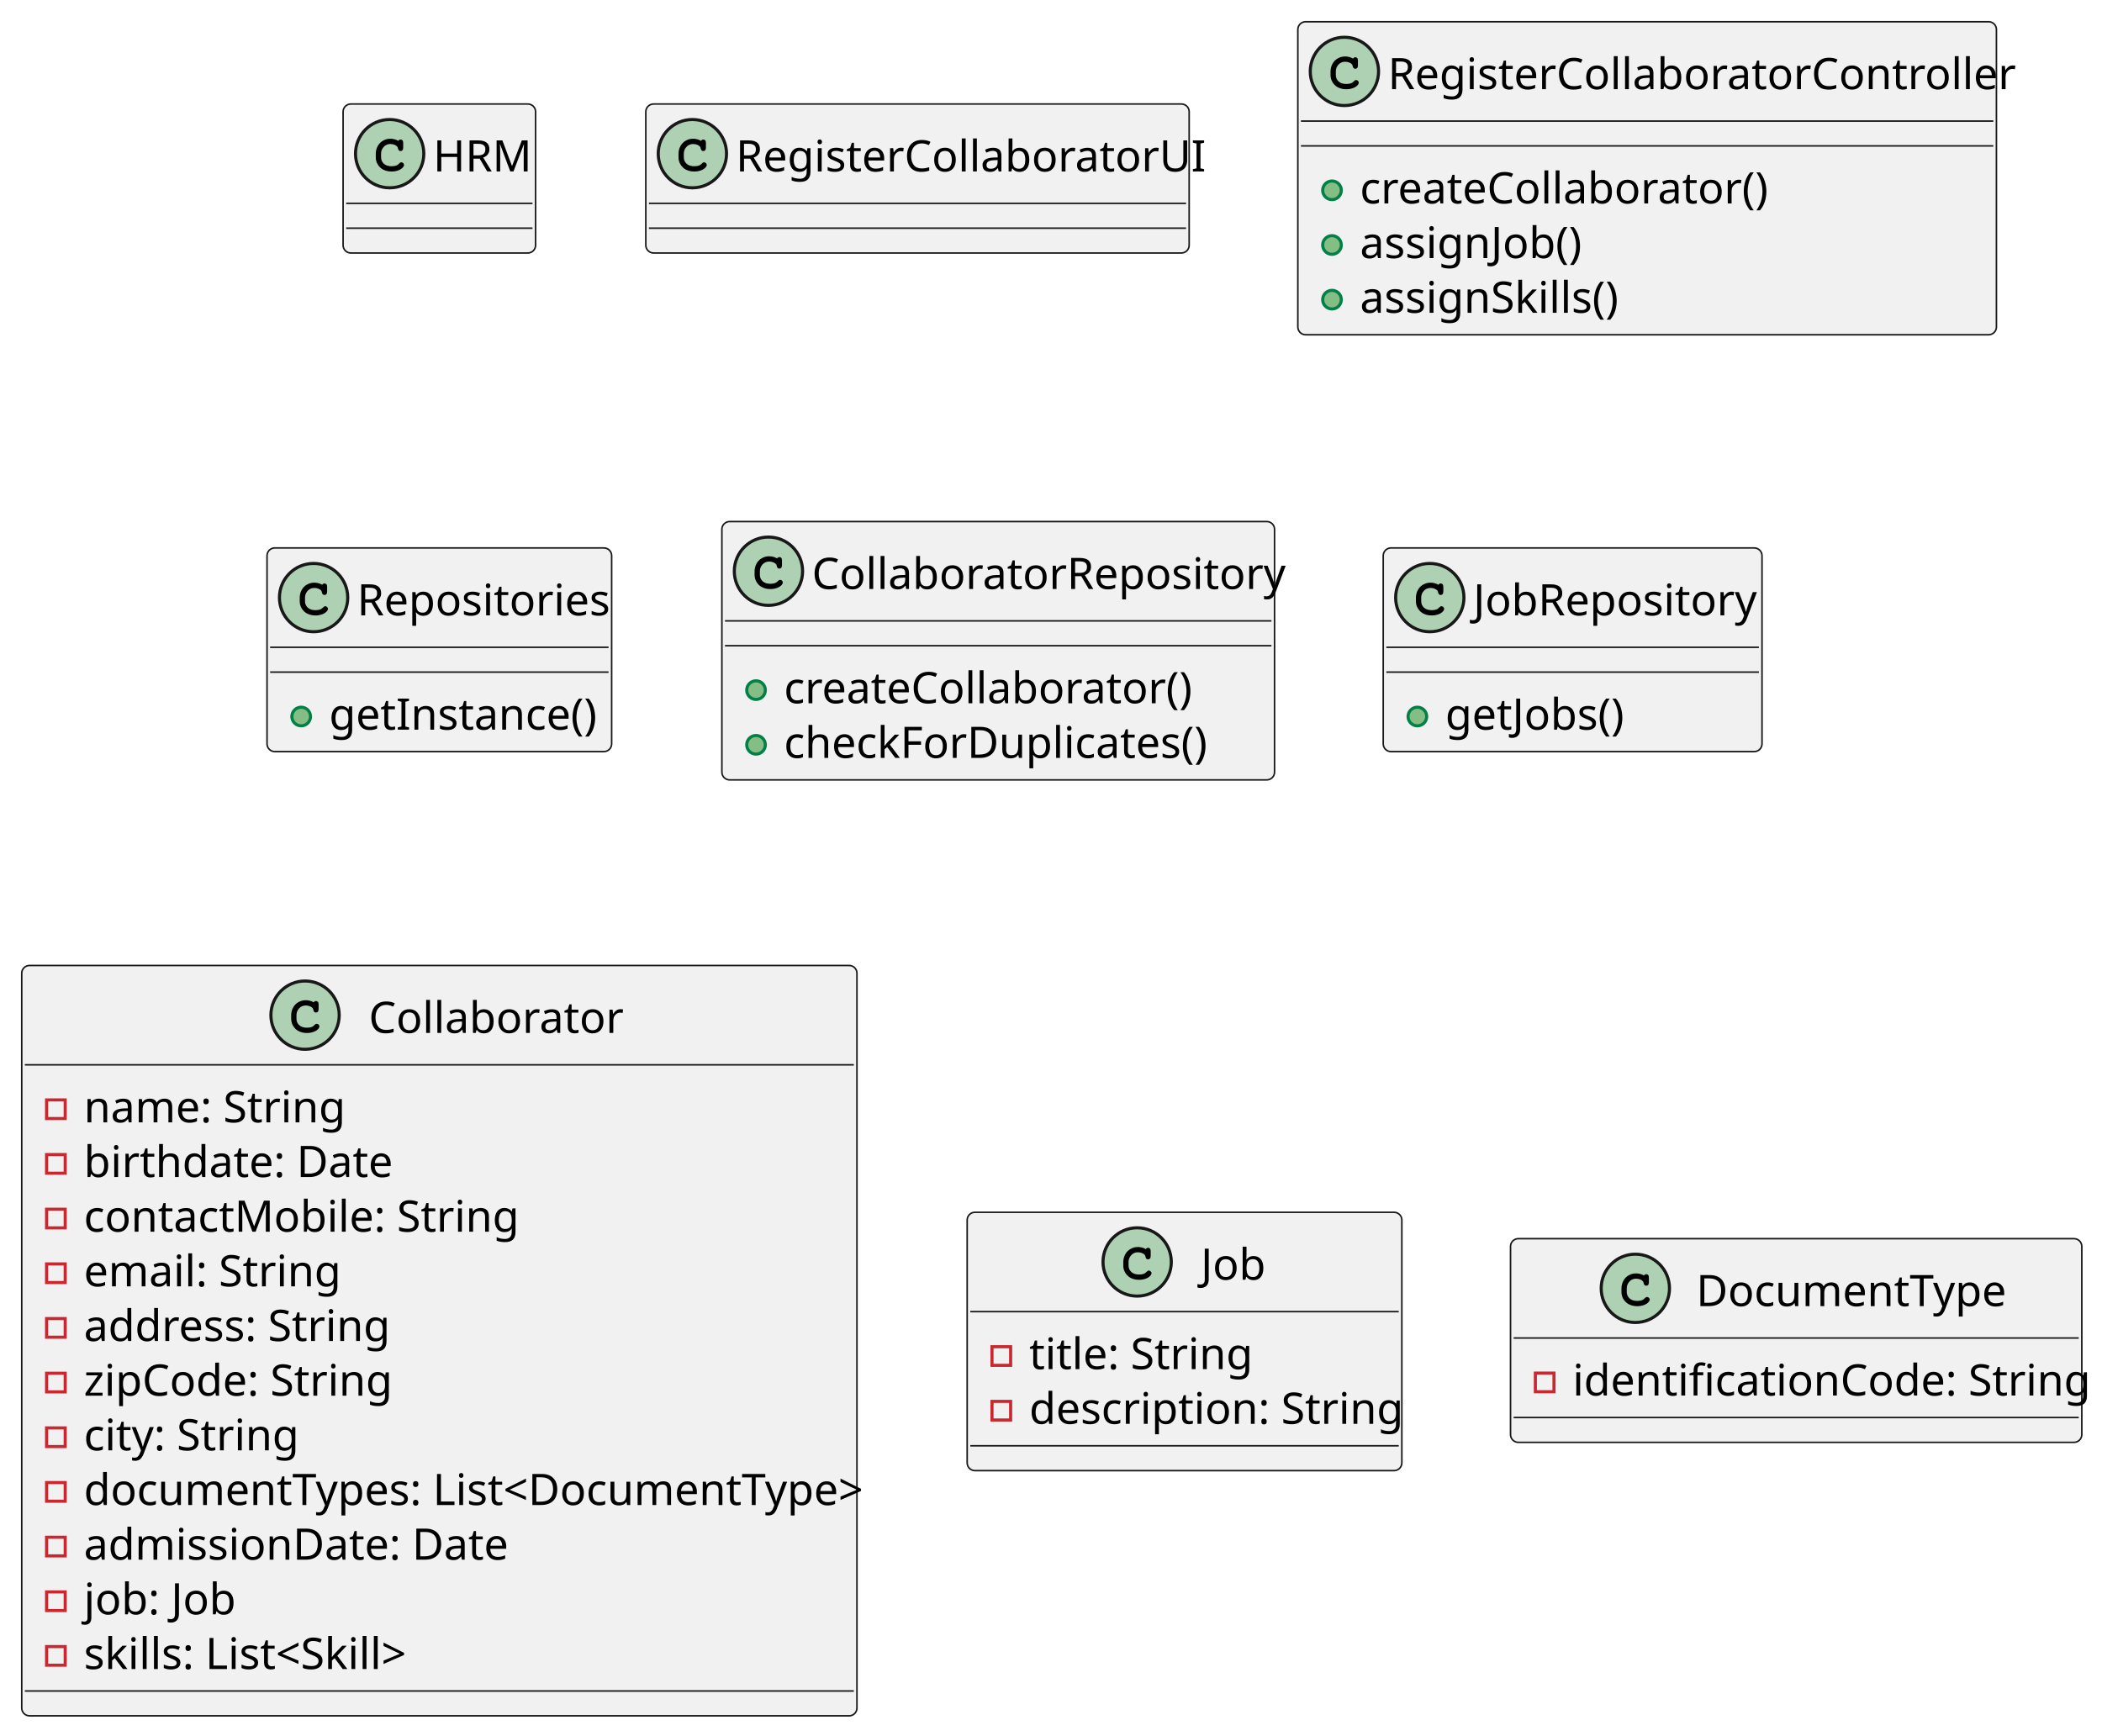
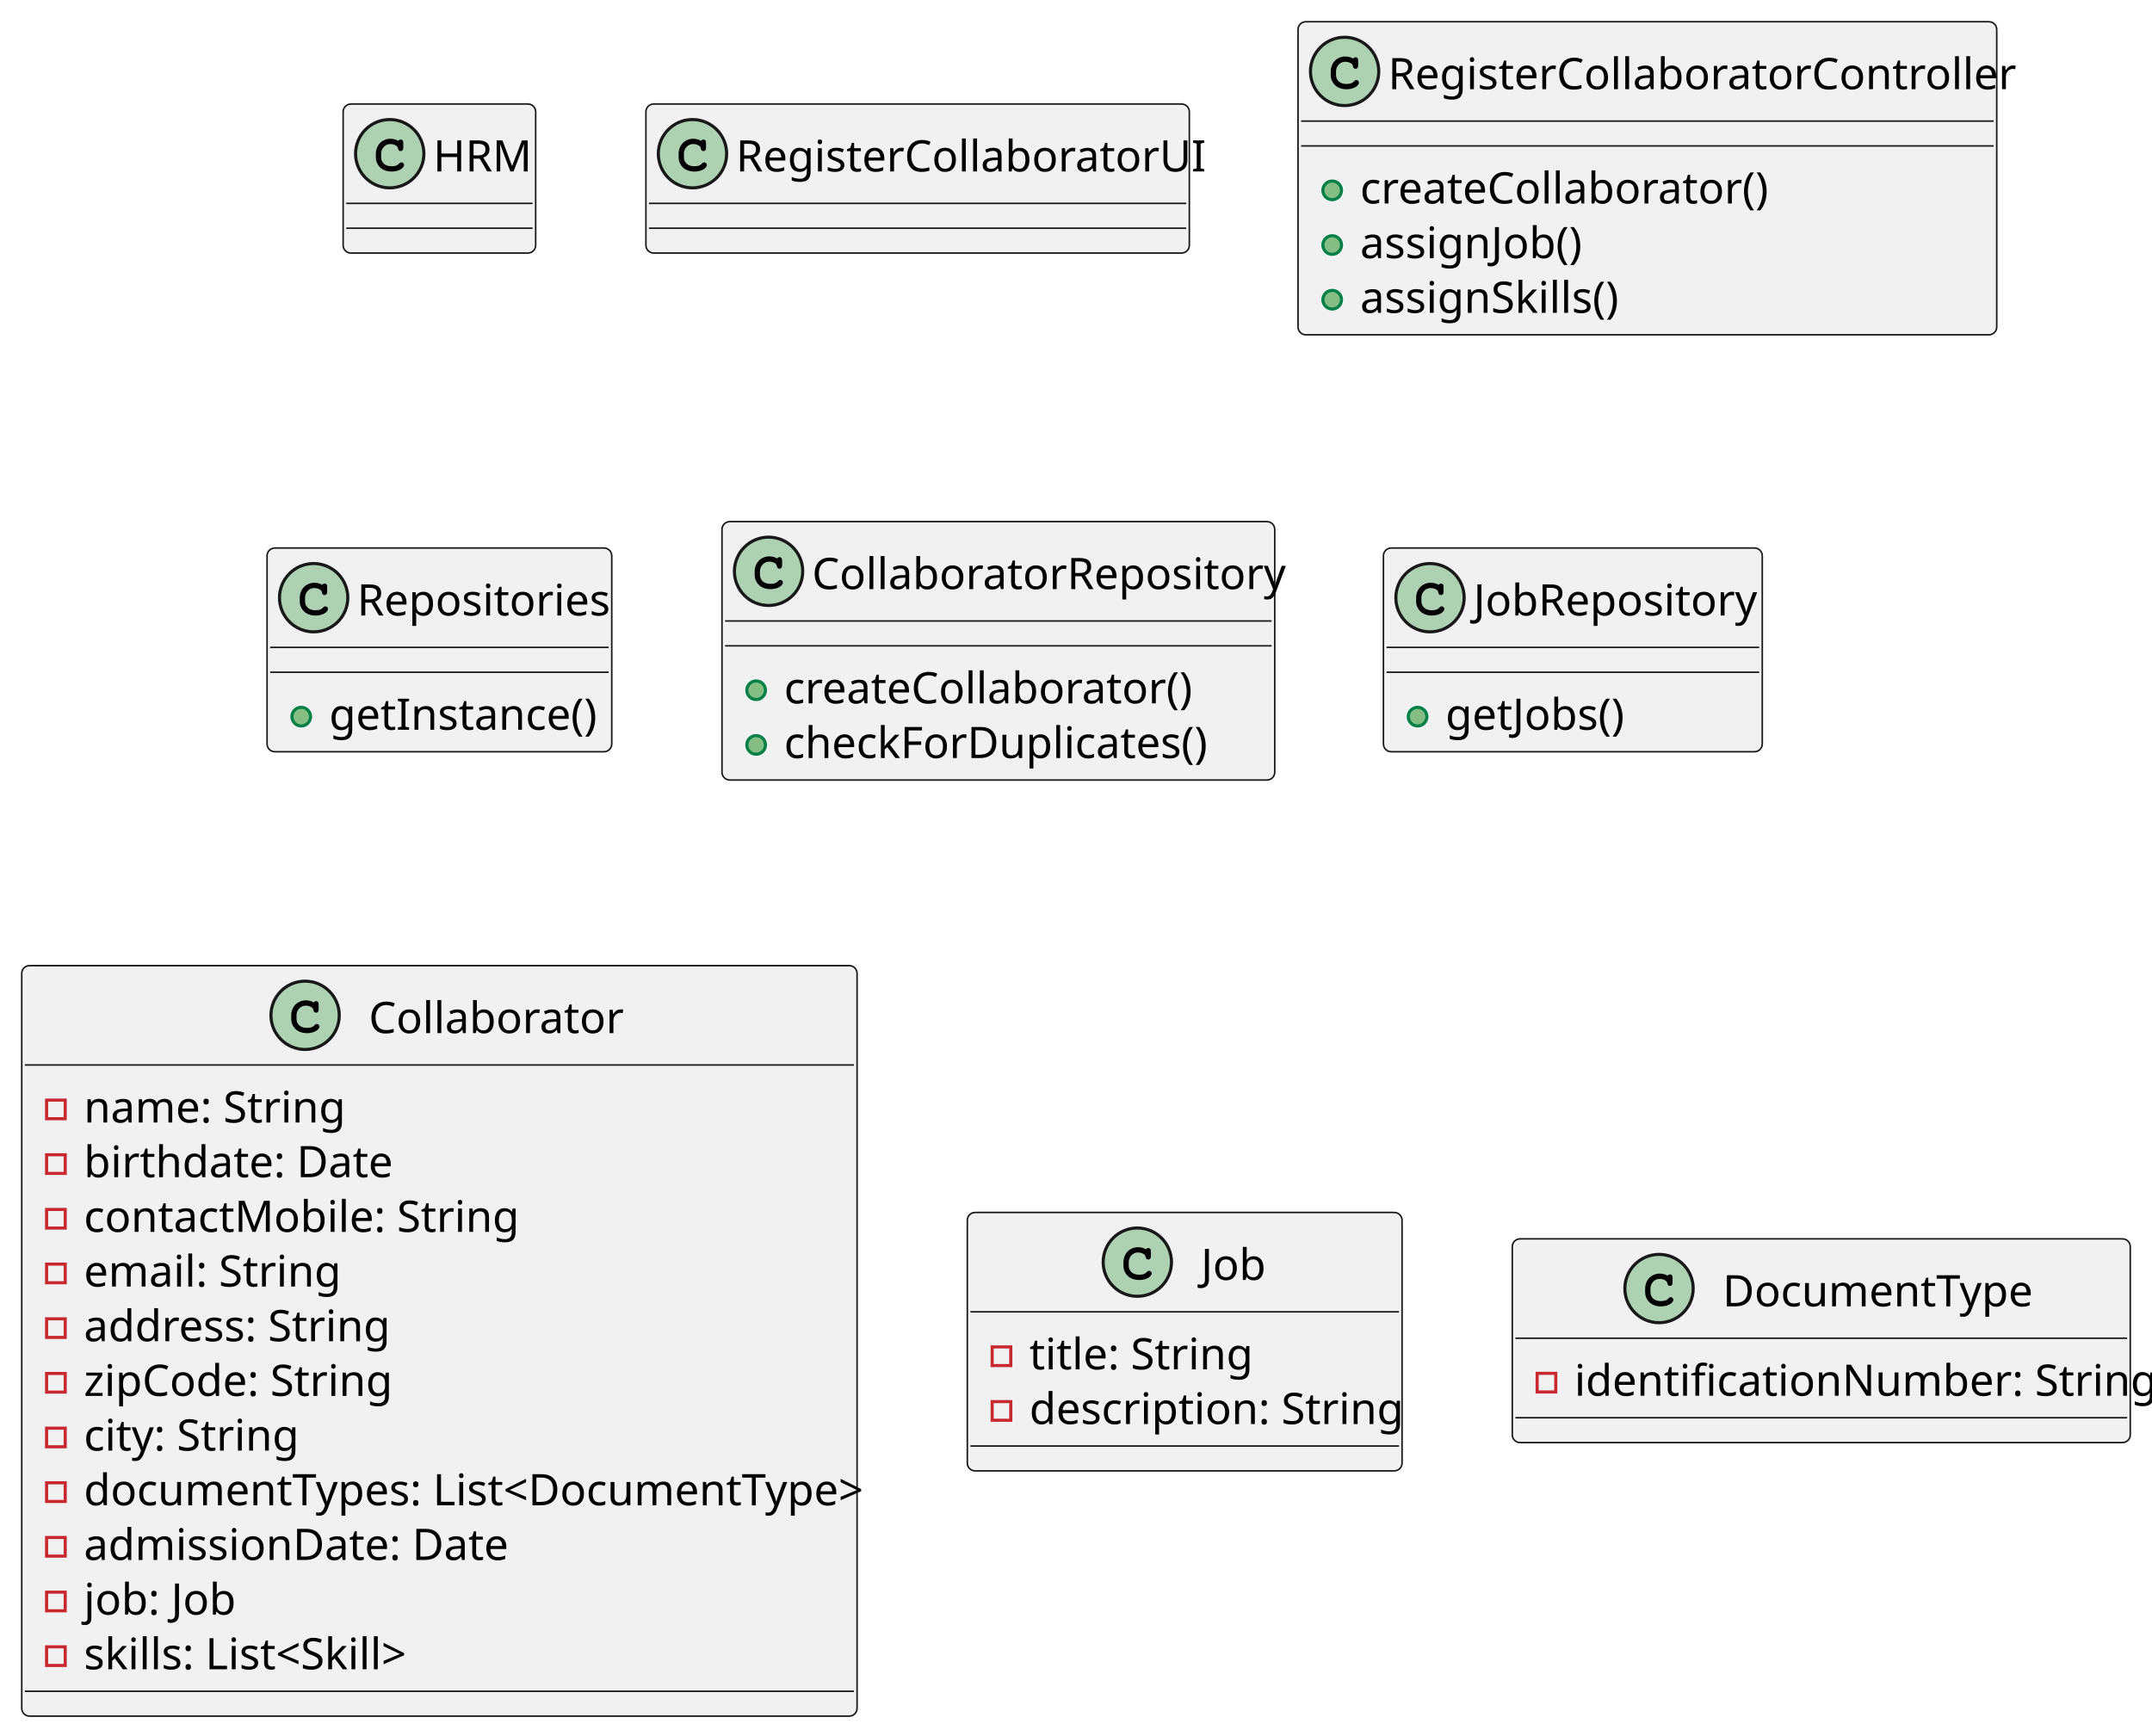
- <svg xmlns="http://www.w3.org/2000/svg" contentStyleType="text/css" height="559px" preserveAspectRatio="none" style="width:677px;height:559px;background:#FFFFFF;" version="1.1" viewBox="0 0 677 559" width="677px" zoomAndPan="magnify">
+ <svg xmlns="http://www.w3.org/2000/svg" contentStyleType="text/css" height="559px" preserveAspectRatio="none" style="width:693px;height:559px;background:#FFFFFF;" version="1.1" viewBox="0 0 693 559" width="693px" zoomAndPan="magnify">
  <defs />
  <g>
    <g id="elem_HRM">
      <rect codeLine="5" fill="#F1F1F1" height="48" id="HRM" rx="2.5" ry="2.5" style="stroke:#181818;stroke-width:0.5;" width="62" x="110.5" y="33.5" />
      <ellipse cx="125.5" cy="49.5" fill="#ADD1B2" rx="11" ry="11" style="stroke:#181818;stroke-width:1.0;" />
      <path d="M128.266,45.375 Q128.422,45.156 128.609,45.047 Q128.797,44.938 129.016,44.938 Q129.391,44.938 129.625,45.203 Q129.859,45.453 129.859,46.062 L129.859,47.516 Q129.859,48.125 129.625,48.391 Q129.391,48.656 129.016,48.656 Q128.672,48.656 128.469,48.453 Q128.266,48.266 128.156,47.75 Q128.109,47.391 127.922,47.203 Q127.594,46.828 126.984,46.609 Q126.375,46.391 125.75,46.391 Q124.984,46.391 124.344,46.719 Q123.719,47.047 123.219,47.797 Q122.734,48.547 122.734,49.578 L122.734,50.672 Q122.734,51.906 123.625,52.734 Q124.516,53.547 126.109,53.547 Q127.047,53.547 127.703,53.297 Q128.094,53.141 128.516,52.703 Q128.781,52.438 128.922,52.359 Q129.078,52.281 129.281,52.281 Q129.609,52.281 129.859,52.547 Q130.125,52.797 130.125,53.141 Q130.125,53.484 129.781,53.891 Q129.281,54.469 128.484,54.797 Q127.406,55.25 126.109,55.25 Q124.594,55.25 123.391,54.625 Q122.406,54.125 121.719,53.062 Q121.031,51.984 121.031,50.703 L121.031,49.547 Q121.031,48.219 121.641,47.078 Q122.266,45.922 123.359,45.312 Q124.453,44.688 125.688,44.688 Q126.422,44.688 127.062,44.859 Q127.719,45.016 128.266,45.375 Z " fill="#000000" />
      <text fill="#000000" font-family="sans-serif" font-size="14" lengthAdjust="spacing" textLength="30" x="139.5" y="55.228">HRM</text>
      <line style="stroke:#181818;stroke-width:0.5;" x1="111.5" x2="171.5" y1="65.5" y2="65.5" />
      <line style="stroke:#181818;stroke-width:0.5;" x1="111.5" x2="171.5" y1="73.5" y2="73.5" />
    </g>
    <g id="elem_RegisterCollaboratorUI">
      <rect codeLine="8" fill="#F1F1F1" height="48" id="RegisterCollaboratorUI" rx="2.5" ry="2.5" style="stroke:#181818;stroke-width:0.5;" width="175" x="208" y="33.5" />
      <ellipse cx="223" cy="49.5" fill="#ADD1B2" rx="11" ry="11" style="stroke:#181818;stroke-width:1.0;" />
      <path d="M225.766,45.375 Q225.922,45.156 226.109,45.047 Q226.297,44.938 226.516,44.938 Q226.891,44.938 227.125,45.203 Q227.359,45.453 227.359,46.062 L227.359,47.516 Q227.359,48.125 227.125,48.391 Q226.891,48.656 226.516,48.656 Q226.172,48.656 225.969,48.453 Q225.766,48.266 225.656,47.75 Q225.609,47.391 225.422,47.203 Q225.094,46.828 224.484,46.609 Q223.875,46.391 223.25,46.391 Q222.484,46.391 221.844,46.719 Q221.219,47.047 220.719,47.797 Q220.234,48.547 220.234,49.578 L220.234,50.672 Q220.234,51.906 221.125,52.734 Q222.016,53.547 223.609,53.547 Q224.547,53.547 225.203,53.297 Q225.594,53.141 226.016,52.703 Q226.281,52.438 226.422,52.359 Q226.578,52.281 226.781,52.281 Q227.109,52.281 227.359,52.547 Q227.625,52.797 227.625,53.141 Q227.625,53.484 227.281,53.891 Q226.781,54.469 225.984,54.797 Q224.906,55.25 223.609,55.25 Q222.094,55.25 220.891,54.625 Q219.906,54.125 219.219,53.062 Q218.531,51.984 218.531,50.703 L218.531,49.547 Q218.531,48.219 219.141,47.078 Q219.766,45.922 220.859,45.312 Q221.953,44.688 223.188,44.688 Q223.922,44.688 224.562,44.859 Q225.219,45.016 225.766,45.375 Z " fill="#000000" />
      <text fill="#000000" font-family="sans-serif" font-size="14" lengthAdjust="spacing" textLength="143" x="237" y="55.228">RegisterCollaboratorUI</text>
      <line style="stroke:#181818;stroke-width:0.5;" x1="209" x2="382" y1="65.5" y2="65.5" />
      <line style="stroke:#181818;stroke-width:0.5;" x1="209" x2="382" y1="73.5" y2="73.5" />
    </g>
    <g id="elem_RegisterCollaboratorController">
      <rect codeLine="11" fill="#F1F1F1" height="100.828" id="RegisterCollaboratorController" rx="2.5" ry="2.5" style="stroke:#181818;stroke-width:0.5;" width="225" x="418" y="7" />
      <ellipse cx="433" cy="23" fill="#ADD1B2" rx="11" ry="11" style="stroke:#181818;stroke-width:1.0;" />
      <path d="M435.766,18.875 Q435.922,18.656 436.109,18.547 Q436.297,18.438 436.516,18.438 Q436.891,18.438 437.125,18.703 Q437.359,18.953 437.359,19.562 L437.359,21.016 Q437.359,21.625 437.125,21.891 Q436.891,22.156 436.516,22.156 Q436.172,22.156 435.969,21.953 Q435.766,21.766 435.656,21.25 Q435.609,20.891 435.422,20.703 Q435.094,20.328 434.484,20.109 Q433.875,19.891 433.25,19.891 Q432.484,19.891 431.844,20.219 Q431.219,20.547 430.719,21.297 Q430.234,22.047 430.234,23.078 L430.234,24.172 Q430.234,25.406 431.125,26.234 Q432.016,27.047 433.609,27.047 Q434.547,27.047 435.203,26.797 Q435.594,26.641 436.016,26.203 Q436.281,25.938 436.422,25.859 Q436.578,25.781 436.781,25.781 Q437.109,25.781 437.359,26.047 Q437.625,26.297 437.625,26.641 Q437.625,26.984 437.281,27.391 Q436.781,27.969 435.984,28.297 Q434.906,28.75 433.609,28.75 Q432.094,28.75 430.891,28.125 Q429.906,27.625 429.219,26.562 Q428.531,25.484 428.531,24.203 L428.531,23.047 Q428.531,21.719 429.141,20.578 Q429.766,19.422 430.859,18.812 Q431.953,18.188 433.188,18.188 Q433.922,18.188 434.562,18.359 Q435.219,18.516 435.766,18.875 Z " fill="#000000" />
      <text fill="#000000" font-family="sans-serif" font-size="14" lengthAdjust="spacing" textLength="193" x="447" y="28.729">RegisterCollaboratorController</text>
      <line style="stroke:#181818;stroke-width:0.5;" x1="419" x2="642" y1="39" y2="39" />
      <line style="stroke:#181818;stroke-width:0.5;" x1="419" x2="642" y1="47" y2="47" />
      <ellipse cx="429" cy="61.305" fill="#84BE84" rx="3" ry="3" style="stroke:#038048;stroke-width:1.0;" />
      <text fill="#000000" font-family="sans-serif" font-size="14" lengthAdjust="spacing" textLength="128" x="438" y="65.533">createCollaborator()</text>
      <ellipse cx="429" cy="78.914" fill="#84BE84" rx="3" ry="3" style="stroke:#038048;stroke-width:1.0;" />
      <text fill="#000000" font-family="sans-serif" font-size="14" lengthAdjust="spacing" textLength="73" x="438" y="83.143">assignJob()</text>
      <ellipse cx="429" cy="96.523" fill="#84BE84" rx="3" ry="3" style="stroke:#038048;stroke-width:1.0;" />
      <text fill="#000000" font-family="sans-serif" font-size="14" lengthAdjust="spacing" textLength="83" x="438" y="100.752">assignSkills()</text>
    </g>
    <g id="elem_Repositories">
      <rect codeLine="17" fill="#F1F1F1" height="65.609" id="Repositories" rx="2.5" ry="2.5" style="stroke:#181818;stroke-width:0.5;" width="111" x="86" y="176.5" />
      <ellipse cx="101" cy="192.5" fill="#ADD1B2" rx="11" ry="11" style="stroke:#181818;stroke-width:1.0;" />
      <path d="M103.766,188.375 Q103.922,188.156 104.109,188.047 Q104.297,187.938 104.516,187.938 Q104.891,187.938 105.125,188.203 Q105.359,188.453 105.359,189.062 L105.359,190.516 Q105.359,191.125 105.125,191.391 Q104.891,191.656 104.516,191.656 Q104.172,191.656 103.969,191.453 Q103.766,191.266 103.656,190.75 Q103.609,190.391 103.422,190.203 Q103.094,189.828 102.484,189.609 Q101.875,189.391 101.25,189.391 Q100.484,189.391 99.844,189.719 Q99.219,190.047 98.719,190.797 Q98.234,191.547 98.234,192.578 L98.234,193.672 Q98.234,194.906 99.125,195.734 Q100.016,196.547 101.609,196.547 Q102.547,196.547 103.203,196.297 Q103.594,196.141 104.016,195.703 Q104.281,195.438 104.422,195.359 Q104.578,195.281 104.781,195.281 Q105.109,195.281 105.359,195.547 Q105.625,195.797 105.625,196.141 Q105.625,196.484 105.281,196.891 Q104.781,197.469 103.984,197.797 Q102.906,198.25 101.609,198.25 Q100.094,198.25 98.891,197.625 Q97.906,197.125 97.219,196.062 Q96.531,194.984 96.531,193.703 L96.531,192.547 Q96.531,191.219 97.141,190.078 Q97.766,188.922 98.859,188.312 Q99.953,187.688 101.188,187.688 Q101.922,187.688 102.562,187.859 Q103.219,188.016 103.766,188.375 Z " fill="#000000" />
      <text fill="#000000" font-family="sans-serif" font-size="14" lengthAdjust="spacing" textLength="79" x="115" y="198.228">Repositories</text>
      <line style="stroke:#181818;stroke-width:0.5;" x1="87" x2="196" y1="208.5" y2="208.5" />
      <line style="stroke:#181818;stroke-width:0.5;" x1="87" x2="196" y1="216.5" y2="216.5" />
      <ellipse cx="97" cy="230.805" fill="#84BE84" rx="3" ry="3" style="stroke:#038048;stroke-width:1.0;" />
      <text fill="#000000" font-family="sans-serif" font-size="14" lengthAdjust="spacing" textLength="83" x="106" y="235.033">getInstance()</text>
    </g>
    <g id="elem_CollaboratorRepository">
      <rect codeLine="21" fill="#F1F1F1" height="83.219" id="CollaboratorRepository" rx="2.5" ry="2.5" style="stroke:#181818;stroke-width:0.5;" width="178" x="232.5" y="168" />
      <ellipse cx="247.5" cy="184" fill="#ADD1B2" rx="11" ry="11" style="stroke:#181818;stroke-width:1.0;" />
      <path d="M250.266,179.875 Q250.422,179.656 250.609,179.547 Q250.797,179.438 251.016,179.438 Q251.391,179.438 251.625,179.703 Q251.859,179.953 251.859,180.562 L251.859,182.016 Q251.859,182.625 251.625,182.891 Q251.391,183.156 251.016,183.156 Q250.672,183.156 250.469,182.953 Q250.266,182.766 250.156,182.25 Q250.109,181.891 249.922,181.703 Q249.594,181.328 248.984,181.109 Q248.375,180.891 247.75,180.891 Q246.984,180.891 246.344,181.219 Q245.719,181.547 245.219,182.297 Q244.734,183.047 244.734,184.078 L244.734,185.172 Q244.734,186.406 245.625,187.234 Q246.516,188.047 248.109,188.047 Q249.047,188.047 249.703,187.797 Q250.094,187.641 250.516,187.203 Q250.781,186.938 250.922,186.859 Q251.078,186.781 251.281,186.781 Q251.609,186.781 251.859,187.047 Q252.125,187.297 252.125,187.641 Q252.125,187.984 251.781,188.391 Q251.281,188.969 250.484,189.297 Q249.406,189.75 248.109,189.75 Q246.594,189.75 245.391,189.125 Q244.406,188.625 243.719,187.562 Q243.031,186.484 243.031,185.203 L243.031,184.047 Q243.031,182.719 243.641,181.578 Q244.266,180.422 245.359,179.812 Q246.453,179.188 247.688,179.188 Q248.422,179.188 249.062,179.359 Q249.719,179.516 250.266,179.875 Z " fill="#000000" />
      <text fill="#000000" font-family="sans-serif" font-size="14" lengthAdjust="spacing" textLength="146" x="261.5" y="189.728">CollaboratorRepository</text>
      <line style="stroke:#181818;stroke-width:0.5;" x1="233.5" x2="409.5" y1="200" y2="200" />
      <line style="stroke:#181818;stroke-width:0.5;" x1="233.5" x2="409.5" y1="208" y2="208" />
      <ellipse cx="243.5" cy="222.305" fill="#84BE84" rx="3" ry="3" style="stroke:#038048;stroke-width:1.0;" />
      <text fill="#000000" font-family="sans-serif" font-size="14" lengthAdjust="spacing" textLength="128" x="252.5" y="226.533">createCollaborator()</text>
      <ellipse cx="243.5" cy="239.914" fill="#84BE84" rx="3" ry="3" style="stroke:#038048;stroke-width:1.0;" />
      <text fill="#000000" font-family="sans-serif" font-size="14" lengthAdjust="spacing" textLength="135" x="252.5" y="244.143">checkForDuplicates()</text>
    </g>
    <g id="elem_JobRepository">
      <rect codeLine="26" fill="#F1F1F1" height="65.609" id="JobRepository" rx="2.5" ry="2.5" style="stroke:#181818;stroke-width:0.5;" width="122" x="445.5" y="176.5" />
      <ellipse cx="460.5" cy="192.5" fill="#ADD1B2" rx="11" ry="11" style="stroke:#181818;stroke-width:1.0;" />
      <path d="M463.266,188.375 Q463.422,188.156 463.609,188.047 Q463.797,187.938 464.016,187.938 Q464.391,187.938 464.625,188.203 Q464.859,188.453 464.859,189.062 L464.859,190.516 Q464.859,191.125 464.625,191.391 Q464.391,191.656 464.016,191.656 Q463.672,191.656 463.469,191.453 Q463.266,191.266 463.156,190.75 Q463.109,190.391 462.922,190.203 Q462.594,189.828 461.984,189.609 Q461.375,189.391 460.75,189.391 Q459.984,189.391 459.344,189.719 Q458.719,190.047 458.219,190.797 Q457.734,191.547 457.734,192.578 L457.734,193.672 Q457.734,194.906 458.625,195.734 Q459.516,196.547 461.109,196.547 Q462.047,196.547 462.703,196.297 Q463.094,196.141 463.516,195.703 Q463.781,195.438 463.922,195.359 Q464.078,195.281 464.281,195.281 Q464.609,195.281 464.859,195.547 Q465.125,195.797 465.125,196.141 Q465.125,196.484 464.781,196.891 Q464.281,197.469 463.484,197.797 Q462.406,198.25 461.109,198.25 Q459.594,198.25 458.391,197.625 Q457.406,197.125 456.719,196.062 Q456.031,194.984 456.031,193.703 L456.031,192.547 Q456.031,191.219 456.641,190.078 Q457.266,188.922 458.359,188.312 Q459.453,187.688 460.688,187.688 Q461.422,187.688 462.062,187.859 Q462.719,188.016 463.266,188.375 Z " fill="#000000" />
      <text fill="#000000" font-family="sans-serif" font-size="14" lengthAdjust="spacing" textLength="90" x="474.5" y="198.228">JobRepository</text>
      <line style="stroke:#181818;stroke-width:0.5;" x1="446.5" x2="566.5" y1="208.5" y2="208.5" />
      <line style="stroke:#181818;stroke-width:0.5;" x1="446.5" x2="566.5" y1="216.5" y2="216.5" />
      <ellipse cx="456.5" cy="230.805" fill="#84BE84" rx="3" ry="3" style="stroke:#038048;stroke-width:1.0;" />
      <text fill="#000000" font-family="sans-serif" font-size="14" lengthAdjust="spacing" textLength="59" x="465.5" y="235.033">getJobs()</text>
    </g>
    <g id="elem_Collaborator">
      <rect codeLine="30" fill="#F1F1F1" height="241.703" id="Collaborator" rx="2.5" ry="2.5" style="stroke:#181818;stroke-width:0.5;" width="269" x="7" y="311" />
      <ellipse cx="98.25" cy="327" fill="#ADD1B2" rx="11" ry="11" style="stroke:#181818;stroke-width:1.0;" />
      <path d="M101.016,322.875 Q101.172,322.656 101.359,322.547 Q101.547,322.438 101.766,322.438 Q102.141,322.438 102.375,322.703 Q102.609,322.953 102.609,323.562 L102.609,325.016 Q102.609,325.625 102.375,325.891 Q102.141,326.156 101.766,326.156 Q101.422,326.156 101.219,325.953 Q101.016,325.766 100.906,325.25 Q100.859,324.891 100.672,324.703 Q100.344,324.328 99.734,324.109 Q99.125,323.891 98.5,323.891 Q97.734,323.891 97.094,324.219 Q96.469,324.547 95.969,325.297 Q95.484,326.047 95.484,327.078 L95.484,328.172 Q95.484,329.406 96.375,330.234 Q97.266,331.047 98.859,331.047 Q99.797,331.047 100.453,330.797 Q100.844,330.641 101.266,330.203 Q101.531,329.938 101.672,329.859 Q101.828,329.781 102.031,329.781 Q102.359,329.781 102.609,330.047 Q102.875,330.297 102.875,330.641 Q102.875,330.984 102.531,331.391 Q102.031,331.969 101.234,332.297 Q100.156,332.75 98.859,332.75 Q97.344,332.75 96.141,332.125 Q95.156,331.625 94.469,330.562 Q93.781,329.484 93.781,328.203 L93.781,327.047 Q93.781,325.719 94.391,324.578 Q95.016,323.422 96.109,322.812 Q97.203,322.188 98.438,322.188 Q99.172,322.188 99.812,322.359 Q100.469,322.516 101.016,322.875 Z " fill="#000000" />
      <text fill="#000000" font-family="sans-serif" font-size="14" lengthAdjust="spacing" textLength="78" x="118.75" y="332.728">Collaborator</text>
      <line style="stroke:#181818;stroke-width:0.5;" x1="8" x2="275" y1="343" y2="343" />
      <rect fill="none" height="6" style="stroke:#C82930;stroke-width:1.0;" width="6" x="15" y="354.305" />
      <text fill="#000000" font-family="sans-serif" font-size="14" lengthAdjust="spacing" textLength="80" x="27" y="361.533">name: String</text>
      <rect fill="none" height="6" style="stroke:#C82930;stroke-width:1.0;" width="6" x="15" y="371.914" />
      <text fill="#000000" font-family="sans-serif" font-size="14" lengthAdjust="spacing" textLength="94" x="27" y="379.143">birthdate: Date</text>
      <rect fill="none" height="6" style="stroke:#C82930;stroke-width:1.0;" width="6" x="15" y="389.523" />
      <text fill="#000000" font-family="sans-serif" font-size="14" lengthAdjust="spacing" textLength="132" x="27" y="396.752">contactMobile: String</text>
      <rect fill="none" height="6" style="stroke:#C82930;stroke-width:1.0;" width="6" x="15" y="407.133" />
      <text fill="#000000" font-family="sans-serif" font-size="14" lengthAdjust="spacing" textLength="78" x="27" y="414.361">email: String</text>
      <rect fill="none" height="6" style="stroke:#C82930;stroke-width:1.0;" width="6" x="15" y="424.742" />
      <text fill="#000000" font-family="sans-serif" font-size="14" lengthAdjust="spacing" textLength="96" x="27" y="431.971">address: String</text>
      <rect fill="none" height="6" style="stroke:#C82930;stroke-width:1.0;" width="6" x="15" y="442.352" />
      <text fill="#000000" font-family="sans-serif" font-size="14" lengthAdjust="spacing" textLength="96" x="27" y="449.58">zipCode: String</text>
      <rect fill="none" height="6" style="stroke:#C82930;stroke-width:1.0;" width="6" x="15" y="459.961" />
      <text fill="#000000" font-family="sans-serif" font-size="14" lengthAdjust="spacing" textLength="66" x="27" y="467.19">city: String</text>
      <rect fill="none" height="6" style="stroke:#C82930;stroke-width:1.0;" width="6" x="15" y="477.57" />
      <text fill="#000000" font-family="sans-serif" font-size="14" lengthAdjust="spacing" textLength="243" x="27" y="484.799">documentTypes: List&lt;DocumentType&gt;</text>
      <rect fill="none" height="6" style="stroke:#C82930;stroke-width:1.0;" width="6" x="15" y="495.18" />
      <text fill="#000000" font-family="sans-serif" font-size="14" lengthAdjust="spacing" textLength="131" x="27" y="502.408">admissionDate: Date</text>
      <rect fill="none" height="6" style="stroke:#C82930;stroke-width:1.0;" width="6" x="15" y="512.789" />
      <text fill="#000000" font-family="sans-serif" font-size="14" lengthAdjust="spacing" textLength="49" x="27" y="520.018">job: Job</text>
      <rect fill="none" height="6" style="stroke:#C82930;stroke-width:1.0;" width="6" x="15" y="530.398" />
      <text fill="#000000" font-family="sans-serif" font-size="14" lengthAdjust="spacing" textLength="101" x="27" y="537.627">skills: List&lt;Skill&gt;</text>
      <line style="stroke:#181818;stroke-width:0.5;" x1="8" x2="275" y1="544.703" y2="544.703" />
    </g>
    <g id="elem_Job">
      <rect codeLine="44" fill="#F1F1F1" height="83.219" id="Job" rx="2.5" ry="2.5" style="stroke:#181818;stroke-width:0.5;" width="140" x="311.5" y="390.5" />
      <ellipse cx="366.25" cy="406.5" fill="#ADD1B2" rx="11" ry="11" style="stroke:#181818;stroke-width:1.0;" />
      <path d="M369.016,402.375 Q369.172,402.156 369.359,402.047 Q369.547,401.938 369.766,401.938 Q370.141,401.938 370.375,402.203 Q370.609,402.453 370.609,403.062 L370.609,404.516 Q370.609,405.125 370.375,405.391 Q370.141,405.656 369.766,405.656 Q369.422,405.656 369.219,405.453 Q369.016,405.266 368.906,404.75 Q368.859,404.391 368.672,404.203 Q368.344,403.828 367.734,403.609 Q367.125,403.391 366.5,403.391 Q365.734,403.391 365.094,403.719 Q364.469,404.047 363.969,404.797 Q363.484,405.547 363.484,406.578 L363.484,407.672 Q363.484,408.906 364.375,409.734 Q365.266,410.547 366.859,410.547 Q367.797,410.547 368.453,410.297 Q368.844,410.141 369.266,409.703 Q369.531,409.438 369.672,409.359 Q369.828,409.281 370.031,409.281 Q370.359,409.281 370.609,409.547 Q370.875,409.797 370.875,410.141 Q370.875,410.484 370.531,410.891 Q370.031,411.469 369.234,411.797 Q368.156,412.25 366.859,412.25 Q365.344,412.25 364.141,411.625 Q363.156,411.125 362.469,410.062 Q361.781,408.984 361.781,407.703 L361.781,406.547 Q361.781,405.219 362.391,404.078 Q363.016,402.922 364.109,402.312 Q365.203,401.688 366.438,401.688 Q367.172,401.688 367.812,401.859 Q368.469,402.016 369.016,402.375 Z " fill="#000000" />
      <text fill="#000000" font-family="sans-serif" font-size="14" lengthAdjust="spacing" textLength="22" x="386.75" y="412.228">Job</text>
      <line style="stroke:#181818;stroke-width:0.5;" x1="312.5" x2="450.5" y1="422.5" y2="422.5" />
      <rect fill="none" height="6" style="stroke:#C82930;stroke-width:1.0;" width="6" x="319.5" y="433.805" />
      <text fill="#000000" font-family="sans-serif" font-size="14" lengthAdjust="spacing" textLength="67" x="331.5" y="441.033">title: String</text>
      <rect fill="none" height="6" style="stroke:#C82930;stroke-width:1.0;" width="6" x="319.5" y="451.414" />
      <text fill="#000000" font-family="sans-serif" font-size="14" lengthAdjust="spacing" textLength="114" x="331.5" y="458.643">description: String</text>
      <line style="stroke:#181818;stroke-width:0.5;" x1="312.5" x2="450.5" y1="465.719" y2="465.719" />
    </g>
    <g id="elem_DocumentType">
-       <rect codeLine="49" fill="#F1F1F1" height="65.609" id="DocumentType" rx="2.5" ry="2.5" style="stroke:#181818;stroke-width:0.5;" width="184" x="486.5" y="399" />
-       <ellipse cx="526.7" cy="415" fill="#ADD1B2" rx="11" ry="11" style="stroke:#181818;stroke-width:1.0;" />
-       <path d="M529.466,410.875 Q529.622,410.656 529.809,410.547 Q529.997,410.438 530.216,410.438 Q530.591,410.438 530.825,410.703 Q531.059,410.953 531.059,411.562 L531.059,413.016 Q531.059,413.625 530.825,413.891 Q530.591,414.156 530.216,414.156 Q529.872,414.156 529.669,413.953 Q529.466,413.766 529.356,413.25 Q529.309,412.891 529.122,412.703 Q528.794,412.328 528.184,412.109 Q527.575,411.891 526.95,411.891 Q526.184,411.891 525.544,412.219 Q524.919,412.547 524.419,413.297 Q523.934,414.047 523.934,415.078 L523.934,416.172 Q523.934,417.406 524.825,418.234 Q525.716,419.047 527.309,419.047 Q528.247,419.047 528.903,418.797 Q529.294,418.641 529.716,418.203 Q529.981,417.938 530.122,417.859 Q530.278,417.781 530.481,417.781 Q530.809,417.781 531.059,418.047 Q531.325,418.297 531.325,418.641 Q531.325,418.984 530.981,419.391 Q530.481,419.969 529.684,420.297 Q528.606,420.75 527.309,420.75 Q525.794,420.75 524.591,420.125 Q523.606,419.625 522.919,418.562 Q522.231,417.484 522.231,416.203 L522.231,415.047 Q522.231,413.719 522.841,412.578 Q523.466,411.422 524.559,410.812 Q525.653,410.188 526.888,410.188 Q527.622,410.188 528.263,410.359 Q528.919,410.516 529.466,410.875 Z " fill="#000000" />
-       <text fill="#000000" font-family="sans-serif" font-size="14" lengthAdjust="spacing" textLength="96" x="546.3" y="420.728">DocumentType</text>
-       <line style="stroke:#181818;stroke-width:0.5;" x1="487.5" x2="669.5" y1="431" y2="431" />
-       <rect fill="none" height="6" style="stroke:#C82930;stroke-width:1.0;" width="6" x="494.5" y="442.305" />
-       <text fill="#000000" font-family="sans-serif" font-size="14" lengthAdjust="spacing" textLength="158" x="506.5" y="449.533">identificationCode: String</text>
-       <line style="stroke:#181818;stroke-width:0.5;" x1="487.5" x2="669.5" y1="456.609" y2="456.609" />
+       <rect codeLine="49" fill="#F1F1F1" height="65.609" id="DocumentType" rx="2.5" ry="2.5" style="stroke:#181818;stroke-width:0.5;" width="199" x="487" y="399" />
+       <ellipse cx="534.25" cy="415" fill="#ADD1B2" rx="11" ry="11" style="stroke:#181818;stroke-width:1.0;" />
+       <path d="M537.016,410.875 Q537.172,410.656 537.359,410.547 Q537.547,410.438 537.766,410.438 Q538.141,410.438 538.375,410.703 Q538.609,410.953 538.609,411.562 L538.609,413.016 Q538.609,413.625 538.375,413.891 Q538.141,414.156 537.766,414.156 Q537.422,414.156 537.219,413.953 Q537.016,413.766 536.906,413.25 Q536.859,412.891 536.672,412.703 Q536.344,412.328 535.734,412.109 Q535.125,411.891 534.5,411.891 Q533.734,411.891 533.094,412.219 Q532.469,412.547 531.969,413.297 Q531.484,414.047 531.484,415.078 L531.484,416.172 Q531.484,417.406 532.375,418.234 Q533.266,419.047 534.859,419.047 Q535.797,419.047 536.453,418.797 Q536.844,418.641 537.266,418.203 Q537.531,417.938 537.672,417.859 Q537.828,417.781 538.031,417.781 Q538.359,417.781 538.609,418.047 Q538.875,418.297 538.875,418.641 Q538.875,418.984 538.531,419.391 Q538.031,419.969 537.234,420.297 Q536.156,420.75 534.859,420.75 Q533.344,420.75 532.141,420.125 Q531.156,419.625 530.469,418.562 Q529.781,417.484 529.781,416.203 L529.781,415.047 Q529.781,413.719 530.391,412.578 Q531.016,411.422 532.109,410.812 Q533.203,410.188 534.438,410.188 Q535.172,410.188 535.812,410.359 Q536.469,410.516 537.016,410.875 Z " fill="#000000" />
+       <text fill="#000000" font-family="sans-serif" font-size="14" lengthAdjust="spacing" textLength="96" x="554.75" y="420.728">DocumentType</text>
+       <line style="stroke:#181818;stroke-width:0.5;" x1="488" x2="685" y1="431" y2="431" />
+       <rect fill="none" height="6" style="stroke:#C82930;stroke-width:1.0;" width="6" x="495" y="442.305" />
+       <text fill="#000000" font-family="sans-serif" font-size="14" lengthAdjust="spacing" textLength="173" x="507" y="449.533">identificationNumber: String</text>
+       <line style="stroke:#181818;stroke-width:0.5;" x1="488" x2="685" y1="456.609" y2="456.609" />
    </g>
  </g>
</svg>
